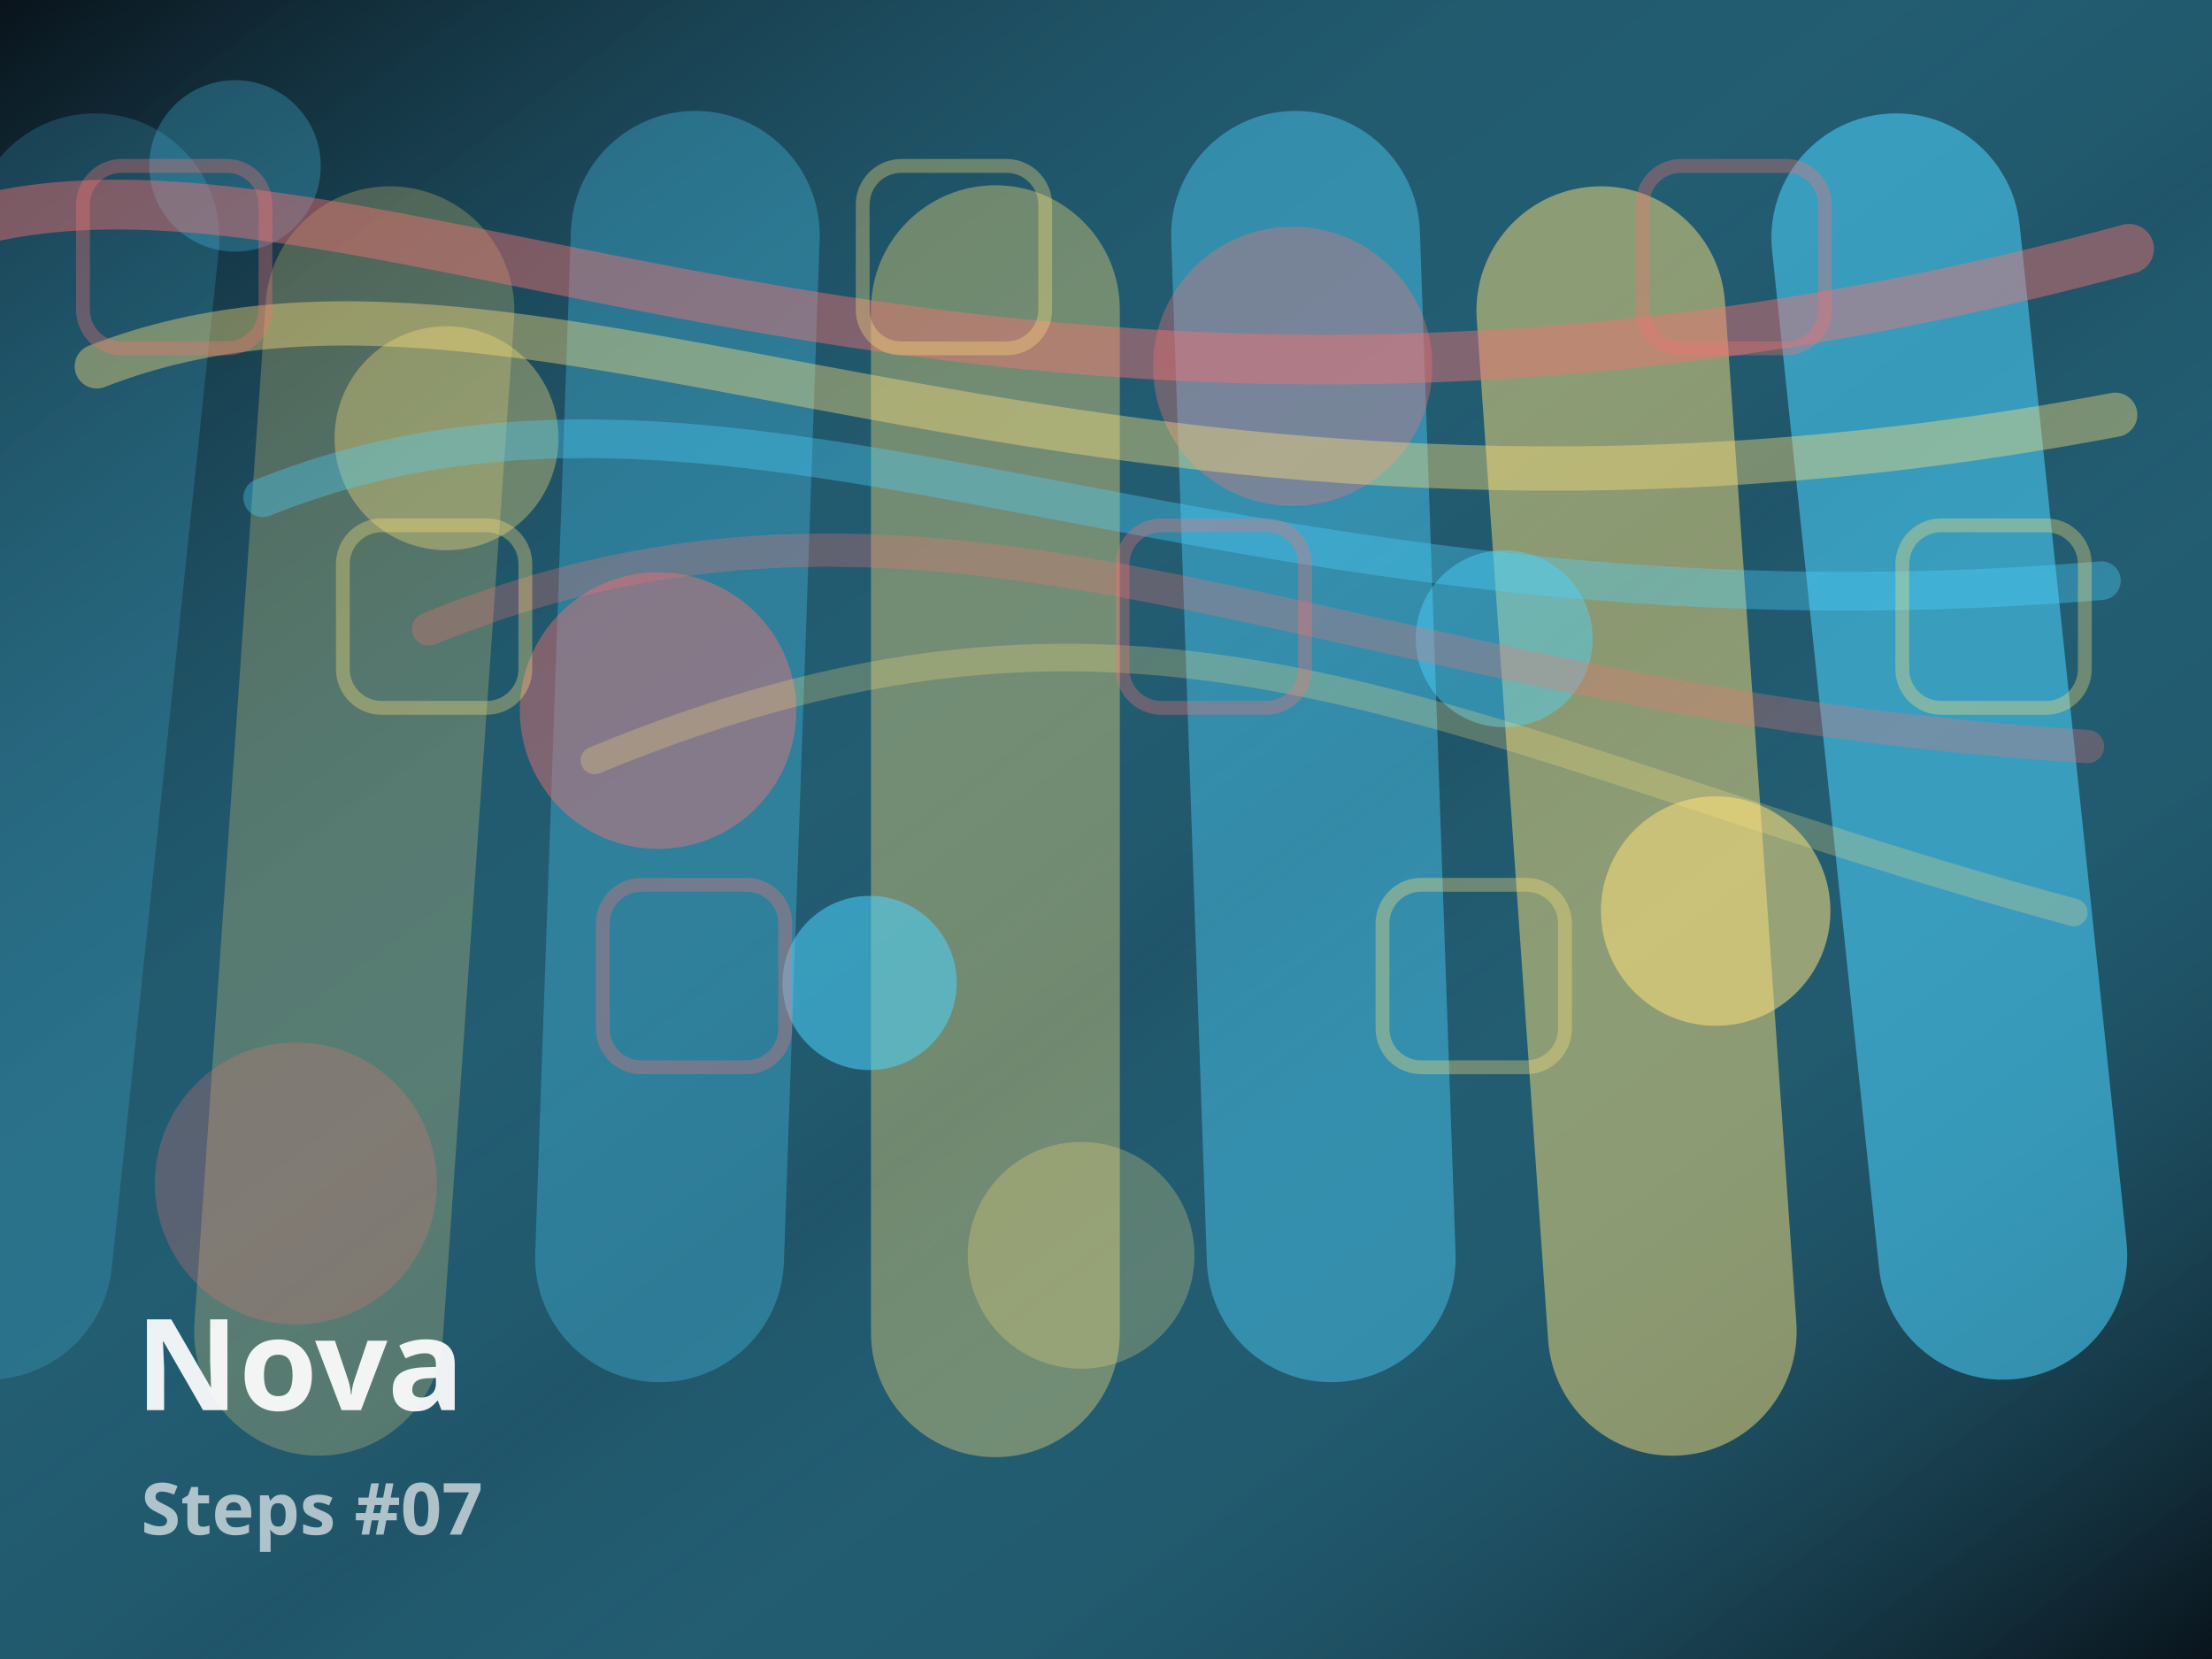
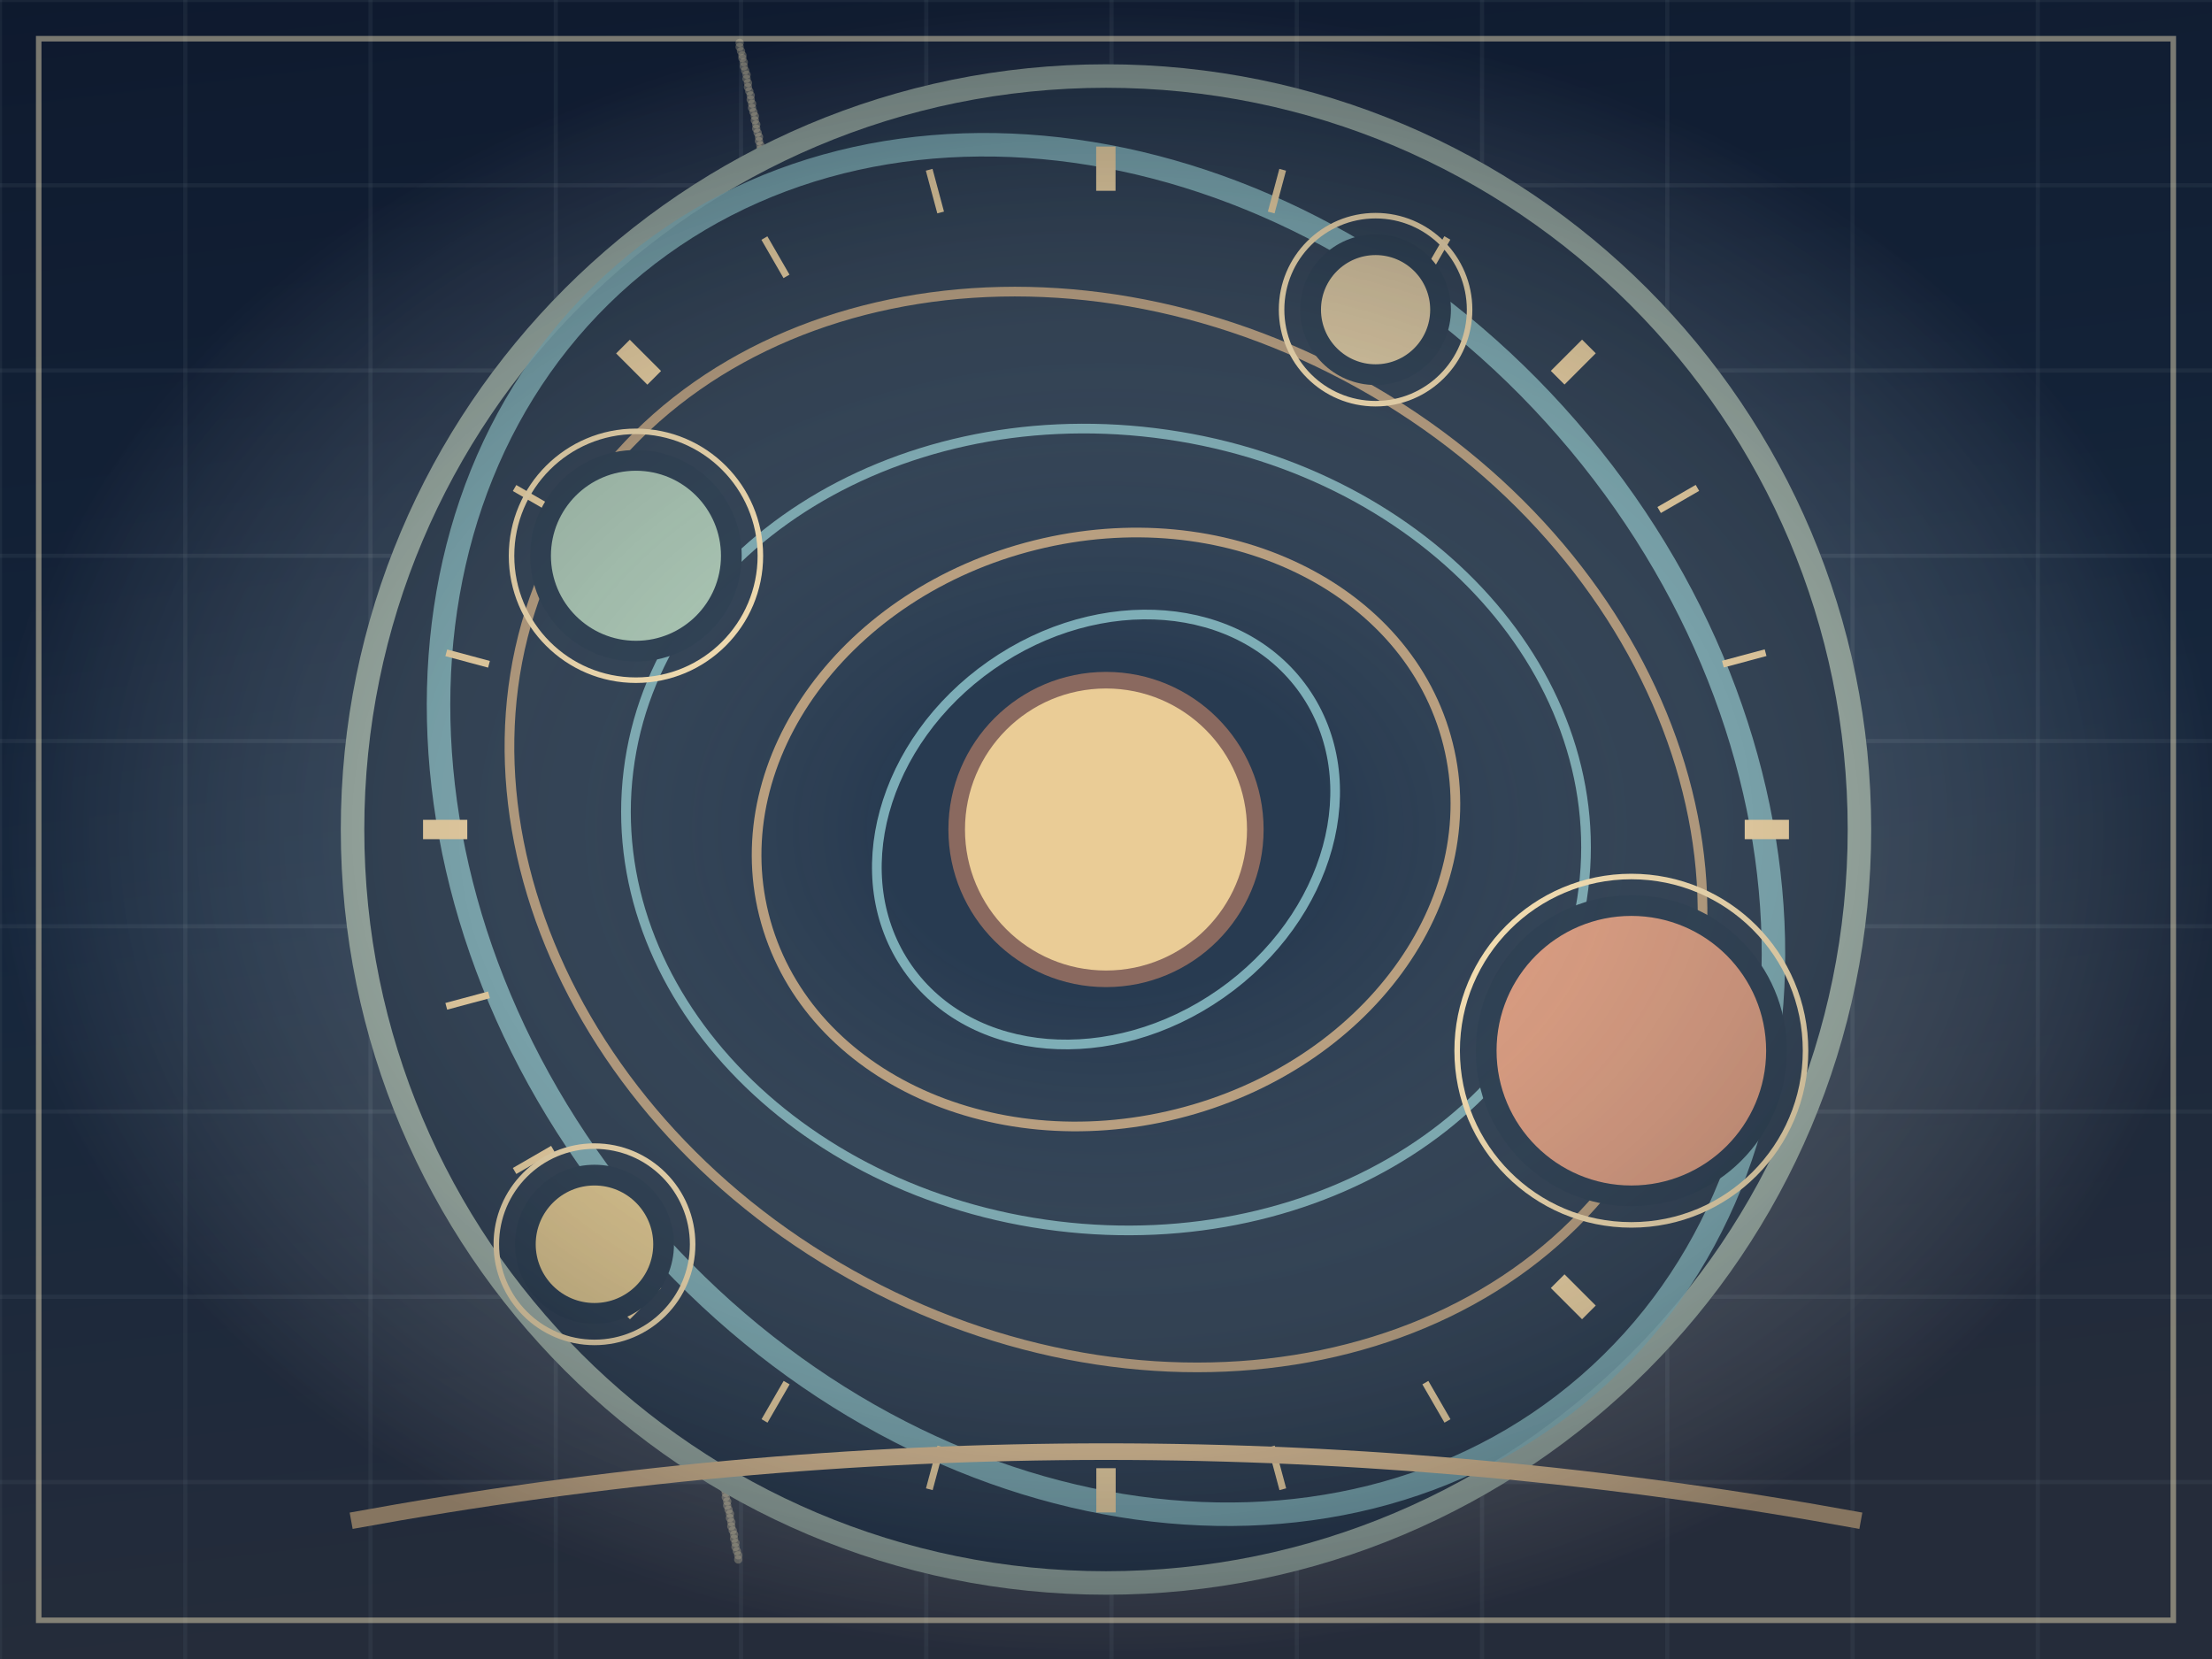
- <svg xmlns="http://www.w3.org/2000/svg" viewBox="0 0 1600 1200">
+ <svg xmlns="http://www.w3.org/2000/svg" width="1600" height="1200" viewBox="0 0 1600 1200">
  <defs>
-     <linearGradient id="wash-6" x1="0%" y1="0%" x2="100%" y2="100%">
-       <stop offset="0%" stop-color="#09131b" />
-       <stop offset="55%" stop-color="#4cd5ff" stop-opacity="0.34" />
-       <stop offset="100%" stop-color="#09131b" />
+     <linearGradient id="bg" x2=".16" y2="1">
+       <stop stop-color="#14233e" />
+       <stop offset=".55" stop-color="#213956" />
+       <stop offset="1" stop-color="#3c4353" />
    </linearGradient>
+     <radialGradient id="vignette">
+       <stop offset=".2" stop-color="#fff4d5" stop-opacity=".07" />
+       <stop offset="1" stop-color="#080d19" stop-opacity=".43" />
+     </radialGradient>
  </defs>
-   <rect width="1600" height="1200" fill="#09131b" />
-   <rect width="1600" height="1200" fill="url(#wash-6)" />
-   <rect x="-60" y="80" width="180" height="920" rx="90" fill="#4cd5ff" opacity="0.18" transform="rotate(6 30 540)" />
-   <rect x="170" y="134" width="180" height="920" rx="90" fill="#ffe27a" opacity="0.24" transform="rotate(4 260 540)" />
-   <rect x="400" y="80" width="180" height="920" rx="90" fill="#4cd5ff" opacity="0.30" transform="rotate(2 490 540)" />
-   <rect x="630" y="134" width="180" height="920" rx="90" fill="#ffe27a" opacity="0.36" transform="rotate(0 720 540)" />
-   <rect x="860" y="80" width="180" height="920" rx="90" fill="#4cd5ff" opacity="0.42" transform="rotate(-2 950 540)" />
-   <rect x="1090" y="134" width="180" height="920" rx="90" fill="#ffe27a" opacity="0.48" transform="rotate(-4 1180 540)" />
-   <rect x="1320" y="80" width="180" height="920" rx="90" fill="#4cd5ff" opacity="0.54" transform="rotate(-6 1410 540)" />
-   <circle cx="170" cy="120" r="62" fill="#4cd5ff" opacity="0.26" />
-   <circle cx="323" cy="317" r="81" fill="#ffe27a" opacity="0.35" />
-   <circle cx="476" cy="514" r="100" fill="#f37272" opacity="0.44" />
-   <circle cx="629" cy="711" r="63" fill="#4cd5ff" opacity="0.53" />
-   <circle cx="782" cy="908" r="82" fill="#ffe27a" opacity="0.26" />
-   <circle cx="935" cy="265" r="101" fill="#f37272" opacity="0.35" />
-   <circle cx="1088" cy="462" r="64" fill="#4cd5ff" opacity="0.44" />
-   <circle cx="1241" cy="659" r="83" fill="#ffe27a" opacity="0.53" />
-   <circle cx="214" cy="856" r="102" fill="#f37272" opacity="0.26" />
-   <path d="M -50 170 C 240 60, 690 410, 1540 180" stroke="#f37272" stroke-width="36" stroke-linecap="round" fill="none" opacity="0.45" />
-   <path d="M 70 265 C 390 140, 780 442, 1530 300" stroke="#ffe27a" stroke-width="32" stroke-linecap="round" fill="none" opacity="0.40" />
-   <path d="M 190 360 C 540 220, 870 474, 1520 420" stroke="#4cd5ff" stroke-width="28" stroke-linecap="round" fill="none" opacity="0.35" />
-   <path d="M 310 455 C 690 300, 960 506, 1510 540" stroke="#f37272" stroke-width="24" stroke-linecap="round" fill="none" opacity="0.30" />
-   <path d="M 430 550 C 840 380, 1050 538, 1500 660" stroke="#ffe27a" stroke-width="20" stroke-linecap="round" fill="none" opacity="0.25" />
-   <rect x="60" y="120" width="132" height="132" rx="28" fill="none" stroke="#f37272" stroke-width="10" opacity="0.34" />
-   <rect x="248" y="380" width="132" height="132" rx="28" fill="none" stroke="#ffe27a" stroke-width="10" opacity="0.34" />
-   <rect x="436" y="640" width="132" height="132" rx="28" fill="none" stroke="#f37272" stroke-width="10" opacity="0.34" />
-   <rect x="624" y="120" width="132" height="132" rx="28" fill="none" stroke="#ffe27a" stroke-width="10" opacity="0.34" />
-   <rect x="812" y="380" width="132" height="132" rx="28" fill="none" stroke="#f37272" stroke-width="10" opacity="0.34" />
-   <rect x="1000" y="640" width="132" height="132" rx="28" fill="none" stroke="#ffe27a" stroke-width="10" opacity="0.34" />
-   <rect x="1188" y="120" width="132" height="132" rx="28" fill="none" stroke="#f37272" stroke-width="10" opacity="0.34" />
-   <rect x="1376" y="380" width="132" height="132" rx="28" fill="none" stroke="#ffe27a" stroke-width="10" opacity="0.34" />
-   <text x="98" y="1020" fill="rgba(255,255,255,0.92)" font-family="Trebuchet MS, Gill Sans, sans-serif" font-weight="700" font-size="92">Nova</text>
-   <text x="102" y="1110" fill="rgba(255,255,255,0.64)" font-family="Trebuchet MS, Gill Sans, sans-serif" font-weight="600" font-size="52">Steps #07</text>
+   <rect width="1600" height="1200" fill="url(#bg)" />
+   <g stroke="#9eb7c6" stroke-opacity=".14" stroke-width="3">
+     <path d="M0 0V1200" />
+     <path d="M134 0V1200" />
+     <path d="M268 0V1200" />
+     <path d="M402 0V1200" />
+     <path d="M536 0V1200" />
+     <path d="M670 0V1200" />
+     <path d="M804 0V1200" />
+     <path d="M938 0V1200" />
+     <path d="M1072 0V1200" />
+     <path d="M1206 0V1200" />
+     <path d="M1340 0V1200" />
+     <path d="M1474 0V1200" />
+     <path d="M0 0H1600" />
+     <path d="M0 134H1600" />
+     <path d="M0 268H1600" />
+     <path d="M0 402H1600" />
+     <path d="M0 536H1600" />
+     <path d="M0 670H1600" />
+     <path d="M0 804H1600" />
+     <path d="M0 938H1600" />
+     <path d="M0 1072H1600" />
+   </g>
+   <circle cx="516" cy="1035" r="3" fill="#fff0c7" opacity="0.42" />
+   <circle cx="516" cy="1038" r="3" fill="#fff0c7" opacity="0.42" />
+   <circle cx="517" cy="1041" r="3" fill="#fff0c7" opacity="0.42" />
+   <circle cx="517" cy="1044" r="3" fill="#fff0c7" opacity="0.42" />
+   <circle cx="518" cy="1047" r="3" fill="#fff0c7" opacity="0.42" />
+   <circle cx="519" cy="1050" r="3" fill="#fff0c7" opacity="0.42" />
+   <circle cx="519" cy="1053" r="3" fill="#fff0c7" opacity="0.42" />
+   <circle cx="520" cy="1056" r="3" fill="#fff0c7" opacity="0.42" />
+   <circle cx="520" cy="1059" r="3" fill="#fff0c7" opacity="0.42" />
+   <circle cx="521" cy="1062" r="3" fill="#fff0c7" opacity="0.42" />
+   <circle cx="522" cy="1065" r="3" fill="#fff0c7" opacity="0.42" />
+   <circle cx="522" cy="1068" r="3" fill="#fff0c7" opacity="0.42" />
+   <circle cx="523" cy="1071" r="3" fill="#fff0c7" opacity="0.42" />
+   <circle cx="523" cy="1074" r="3" fill="#fff0c7" opacity="0.42" />
+   <circle cx="524" cy="1077" r="3" fill="#fff0c7" opacity="0.42" />
+   <circle cx="525" cy="1080" r="3" fill="#fff0c7" opacity="0.42" />
+   <circle cx="525" cy="1083" r="3" fill="#fff0c7" opacity="0.42" />
+   <circle cx="526" cy="1086" r="3" fill="#fff0c7" opacity="0.42" />
+   <circle cx="526" cy="1089" r="3" fill="#fff0c7" opacity="0.42" />
+   <circle cx="527" cy="1092" r="3" fill="#fff0c7" opacity="0.42" />
+   <circle cx="528" cy="1095" r="3" fill="#fff0c7" opacity="0.42" />
+   <circle cx="528" cy="1098" r="3" fill="#fff0c7" opacity="0.42" />
+   <circle cx="529" cy="1101" r="3" fill="#fff0c7" opacity="0.42" />
+   <circle cx="529" cy="1104" r="3" fill="#fff0c7" opacity="0.43" />
+   <circle cx="530" cy="1107" r="3" fill="#fff0c7" opacity="0.43" />
+   <circle cx="531" cy="1110" r="3" fill="#fff0c7" opacity="0.43" />
+   <circle cx="531" cy="1113" r="3" fill="#fff0c7" opacity="0.43" />
+   <circle cx="532" cy="1116" r="3" fill="#fff0c7" opacity="0.43" />
+   <circle cx="532" cy="1119" r="3" fill="#fff0c7" opacity="0.43" />
+   <circle cx="533" cy="1122" r="3" fill="#fff0c7" opacity="0.43" />
+   <circle cx="534" cy="1125" r="3" fill="#fff0c7" opacity="0.43" />
+   <circle cx="534" cy="1128" r="3" fill="#fff0c7" opacity="0.43" />
+   <circle cx="535" cy="31" r="3" fill="#fff0c7" opacity="0.43" />
+   <circle cx="535" cy="34" r="3" fill="#fff0c7" opacity="0.43" />
+   <circle cx="536" cy="37" r="3" fill="#fff0c7" opacity="0.43" />
+   <circle cx="537" cy="40" r="3" fill="#fff0c7" opacity="0.43" />
+   <circle cx="537" cy="42" r="3" fill="#fff0c7" opacity="0.43" />
+   <circle cx="538" cy="45" r="3" fill="#fff0c7" opacity="0.43" />
+   <circle cx="538" cy="48" r="3" fill="#fff0c7" opacity="0.43" />
+   <circle cx="539" cy="51" r="3" fill="#fff0c7" opacity="0.43" />
+   <circle cx="540" cy="54" r="3" fill="#fff0c7" opacity="0.43" />
+   <circle cx="540" cy="57" r="3" fill="#fff0c7" opacity="0.43" />
+   <circle cx="541" cy="60" r="3" fill="#fff0c7" opacity="0.43" />
+   <circle cx="541" cy="63" r="3" fill="#fff0c7" opacity="0.43" />
+   <circle cx="542" cy="66" r="3" fill="#fff0c7" opacity="0.43" />
+   <circle cx="543" cy="69" r="3" fill="#fff0c7" opacity="0.43" />
+   <circle cx="543" cy="72" r="3" fill="#fff0c7" opacity="0.43" />
+   <circle cx="544" cy="75" r="3" fill="#fff0c7" opacity="0.43" />
+   <circle cx="544" cy="78" r="3" fill="#fff0c7" opacity="0.43" />
+   <circle cx="545" cy="81" r="3" fill="#fff0c7" opacity="0.43" />
+   <circle cx="546" cy="84" r="3" fill="#fff0c7" opacity="0.43" />
+   <circle cx="546" cy="87" r="3" fill="#fff0c7" opacity="0.43" />
+   <circle cx="547" cy="90" r="3" fill="#fff0c7" opacity="0.43" />
+   <circle cx="547" cy="93" r="3" fill="#fff0c7" opacity="0.43" />
+   <circle cx="548" cy="96" r="3" fill="#fff0c7" opacity="0.43" />
+   <circle cx="549" cy="99" r="3" fill="#fff0c7" opacity="0.43" />
+   <circle cx="549" cy="102" r="3" fill="#fff0c7" opacity="0.43" />
+   <circle cx="550" cy="105" r="3" fill="#fff0c7" opacity="0.43" />
+   <circle cx="550" cy="108" r="3" fill="#fff0c7" opacity="0.43" />
+   <circle cx="551" cy="111" r="3" fill="#fff0c7" opacity="0.43" />
+   <circle cx="552" cy="114" r="3" fill="#fff0c7" opacity="0.43" />
+   <circle cx="552" cy="117" r="3" fill="#fff0c7" opacity="0.43" />
+   <circle cx="553" cy="120" r="3" fill="#fff0c7" opacity="0.43" />
+   <circle cx="553" cy="123" r="3" fill="#fff0c7" opacity="0.43" />
+   <circle cx="554" cy="126" r="3" fill="#fff0c7" opacity="0.43" />
+   <circle cx="554" cy="129" r="3" fill="#fff0c7" opacity="0.43" />
+   <circle cx="555" cy="132" r="3" fill="#fff0c7" opacity="0.43" />
+   <circle cx="556" cy="135" r="3" fill="#fff0c7" opacity="0.43" />
+   <circle cx="556" cy="138" r="3" fill="#fff0c7" opacity="0.44" />
+   <circle cx="557" cy="141" r="3" fill="#fff0c7" opacity="0.44" />
+   <circle cx="557" cy="144" r="3" fill="#fff0c7" opacity="0.44" />
+   <circle cx="558" cy="147" r="3" fill="#fff0c7" opacity="0.44" />
+   <circle cx="559" cy="150" r="3" fill="#fff0c7" opacity="0.44" />
+   <circle cx="559" cy="153" r="3" fill="#fff0c7" opacity="0.44" />
+   <circle cx="560" cy="156" r="3" fill="#fff0c7" opacity="0.44" />
+   <circle cx="560" cy="159" r="3" fill="#fff0c7" opacity="0.44" />
+   <circle cx="561" cy="162" r="3" fill="#fff0c7" opacity="0.44" />
+   <circle cx="562" cy="165" r="3" fill="#fff0c7" opacity="0.44" />
+   <circle cx="562" cy="168" r="3" fill="#fff0c7" opacity="0.44" />
+   <circle cx="563" cy="171" r="3" fill="#fff0c7" opacity="0.44" />
+   <circle cx="563" cy="174" r="3" fill="#fff0c7" opacity="0.44" />
+   <circle cx="564" cy="177" r="3" fill="#fff0c7" opacity="0.44" />
+   <circle cx="565" cy="180" r="3" fill="#fff0c7" opacity="0.44" />
+   <circle cx="565" cy="183" r="3" fill="#fff0c7" opacity="0.44" />
+   <circle cx="566" cy="186" r="3" fill="#fff0c7" opacity="0.44" />
+   <circle cx="566" cy="189" r="3" fill="#fff0c7" opacity="0.44" />
+   <circle cx="567" cy="192" r="3" fill="#fff0c7" opacity="0.44" />
+   <circle cx="568" cy="195" r="3" fill="#fff0c7" opacity="0.44" />
+   <circle cx="568" cy="198" r="3" fill="#fff0c7" opacity="0.44" />
+   <circle cx="569" cy="201" r="3" fill="#fff0c7" opacity="0.44" />
+   <circle cx="569" cy="204" r="3" fill="#fff0c7" opacity="0.44" />
+   <circle cx="570" cy="207" r="3" fill="#fff0c7" opacity="0.44" />
+   <circle cx="571" cy="210" r="3" fill="#fff0c7" opacity="0.44" />
+   <circle cx="800" cy="600" r="545" fill="#182d47" stroke="#9cb2aa" stroke-width="17" />
+   <ellipse cx="800" cy="600" rx="175" ry="145" fill="none" stroke="#7fbac5" stroke-width="7" transform="rotate(-35 800 600)" opacity=".87" />
+   <ellipse cx="800" cy="600" rx="255" ry="212" fill="none" stroke="#cba87f" stroke-width="7" transform="rotate(-14 800 600)" opacity=".87" />
+   <ellipse cx="800" cy="600" rx="348" ry="289" fill="none" stroke="#7fbac5" stroke-width="7" transform="rotate(7 800 600)" opacity=".87" />
+   <ellipse cx="800" cy="600" rx="447" ry="371" fill="none" stroke="#cba87f" stroke-width="7" transform="rotate(28 800 600)" opacity=".87" />
+   <ellipse cx="800" cy="600" rx="532" ry="442" fill="none" stroke="#7fbac5" stroke-width="17" transform="rotate(49 800 600)" opacity=".87" />
+   <circle cx="800" cy="600" r="108" fill="#e8c991" stroke="#815f56" stroke-width="12" />
+   <path d="M1294.0 600.0l-32.0 0.0" stroke="#f5d8a4" stroke-width="14" />
+   <path d="M1277.2 727.9l-30.9 -8.3" stroke="#f5d8a4" stroke-width="5" />
+   <path d="M1227.8 847.0l-27.7 -16.0" stroke="#f5d8a4" stroke-width="5" />
+   <path d="M1149.3 949.3l-22.6 -22.6" stroke="#f5d8a4" stroke-width="14" />
+   <path d="M1047.0 1027.8l-16.0 -27.7" stroke="#f5d8a4" stroke-width="5" />
+   <path d="M927.9 1077.2l-8.3 -30.9" stroke="#f5d8a4" stroke-width="5" />
+   <path d="M800.0 1094.0l-0.0 -32.0" stroke="#f5d8a4" stroke-width="14" />
+   <path d="M672.2 1077.2l8.3 -30.9" stroke="#f5d8a4" stroke-width="5" />
+   <path d="M553.0 1027.8l16.0 -27.7" stroke="#f5d8a4" stroke-width="5" />
+   <path d="M450.7 949.3l22.6 -22.6" stroke="#f5d8a4" stroke-width="14" />
+   <path d="M372.2 847.0l27.7 -16.0" stroke="#f5d8a4" stroke-width="5" />
+   <path d="M322.8 727.9l30.9 -8.3" stroke="#f5d8a4" stroke-width="5" />
+   <path d="M306.0 600.0l32.0 -0.0" stroke="#f5d8a4" stroke-width="14" />
+   <path d="M322.8 472.2l30.9 8.3" stroke="#f5d8a4" stroke-width="5" />
+   <path d="M372.2 353.0l27.7 16.0" stroke="#f5d8a4" stroke-width="5" />
+   <path d="M450.6 250.7l22.6 22.6" stroke="#f5d8a4" stroke-width="14" />
+   <path d="M552.9 172.2l16.0 27.7" stroke="#f5d8a4" stroke-width="5" />
+   <path d="M672.1 122.8l8.3 30.9" stroke="#f5d8a4" stroke-width="5" />
+   <path d="M799.9 106.0l0.0 32.0" stroke="#f5d8a4" stroke-width="14" />
+   <path d="M927.8 122.8l-8.3 30.9" stroke="#f5d8a4" stroke-width="5" />
+   <path d="M1046.9 172.1l-16.0 27.7" stroke="#f5d8a4" stroke-width="5" />
+   <path d="M1149.3 250.6l-22.6 22.6" stroke="#f5d8a4" stroke-width="14" />
+   <path d="M1227.8 352.9l-27.7 16.0" stroke="#f5d8a4" stroke-width="5" />
+   <path d="M1277.1 472.1l-30.9 8.3" stroke="#f5d8a4" stroke-width="5" />
+   <circle cx="460" cy="402" r="69" fill="#a3c5b4" stroke="#132a44" stroke-width="15" />
+   <circle cx="460" cy="402" r="90" fill="none" stroke="#f7dfb0" stroke-width="4" />
+   <circle cx="1180" cy="760" r="105" fill="#db9579" stroke="#132a44" stroke-width="15" />
+   <circle cx="1180" cy="760" r="126" fill="none" stroke="#f7dfb0" stroke-width="4" />
+   <circle cx="995" cy="224" r="47" fill="#dbc69e" stroke="#132a44" stroke-width="15" />
+   <circle cx="995" cy="224" r="68" fill="none" stroke="#f7dfb0" stroke-width="4" />
+   <circle cx="430" cy="900" r="50" fill="#e4c98c" stroke="#132a44" stroke-width="15" />
+   <circle cx="430" cy="900" r="71" fill="none" stroke="#f7dfb0" stroke-width="4" />
+   <path d="M254 1100Q800 1000 1346 1100" stroke="#e6c496" stroke-width="12" fill="none" />
+   <rect width="1600" height="1200" fill="url(#vignette)" pointer-events="none" />
+   <rect x="28" y="28" width="1544" height="1144" fill="none" stroke="#f7e6bd" stroke-width="4" opacity=".46" />
</svg>
